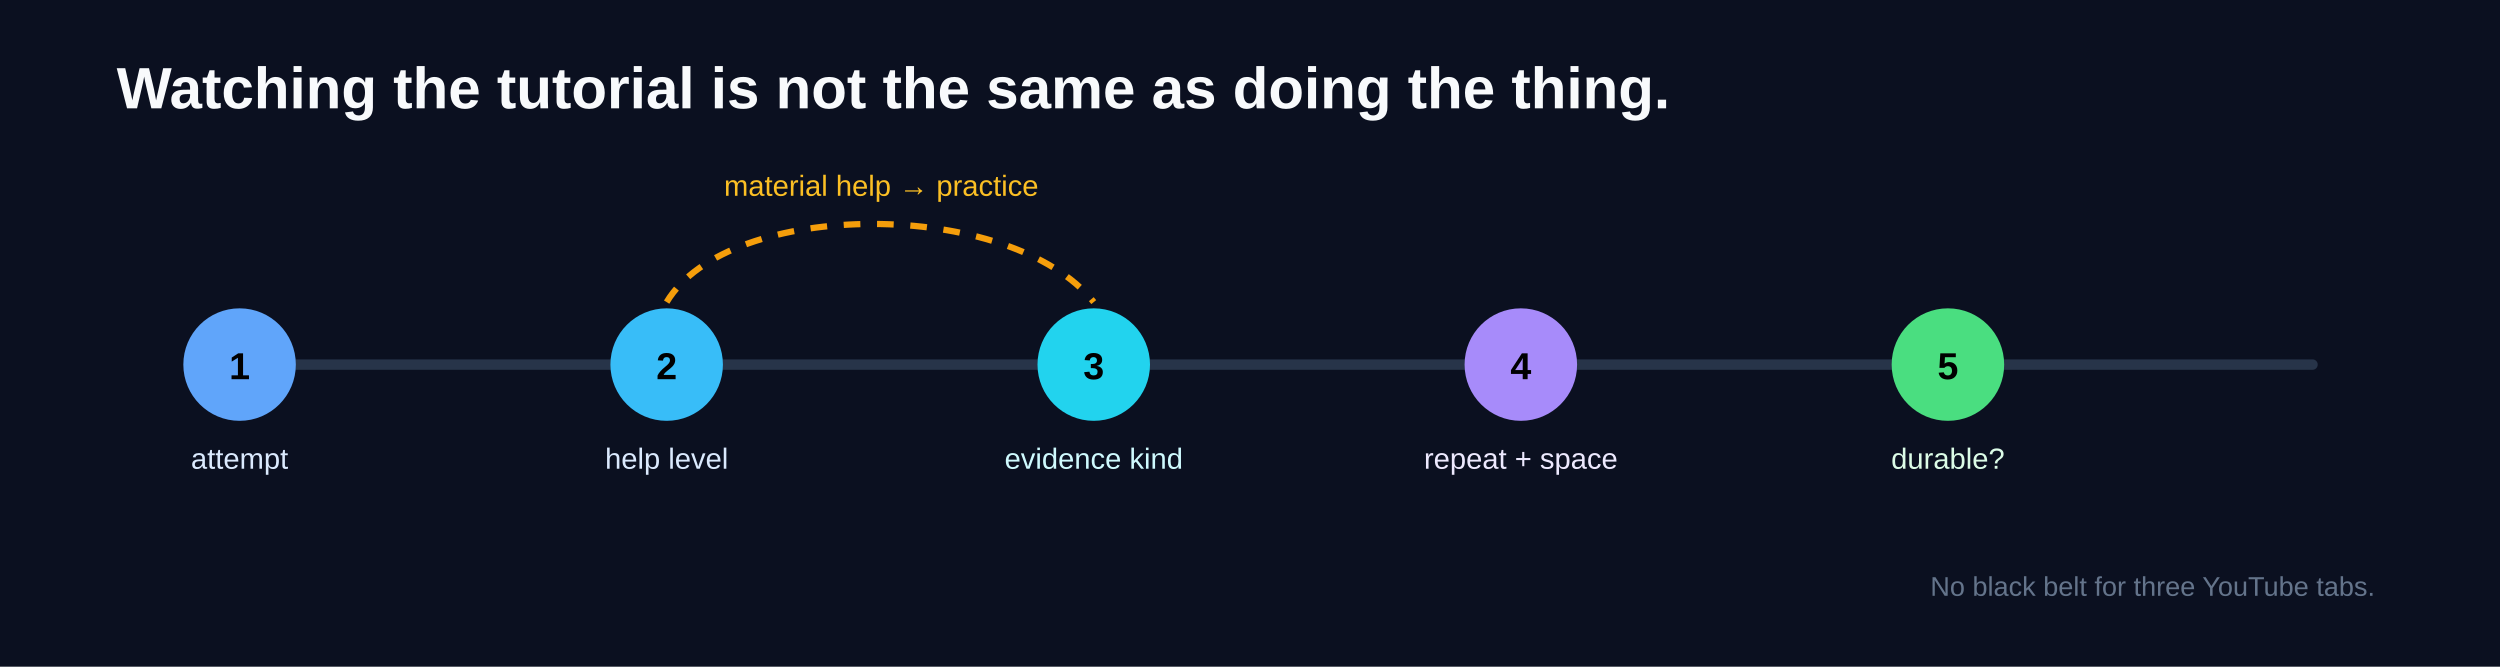
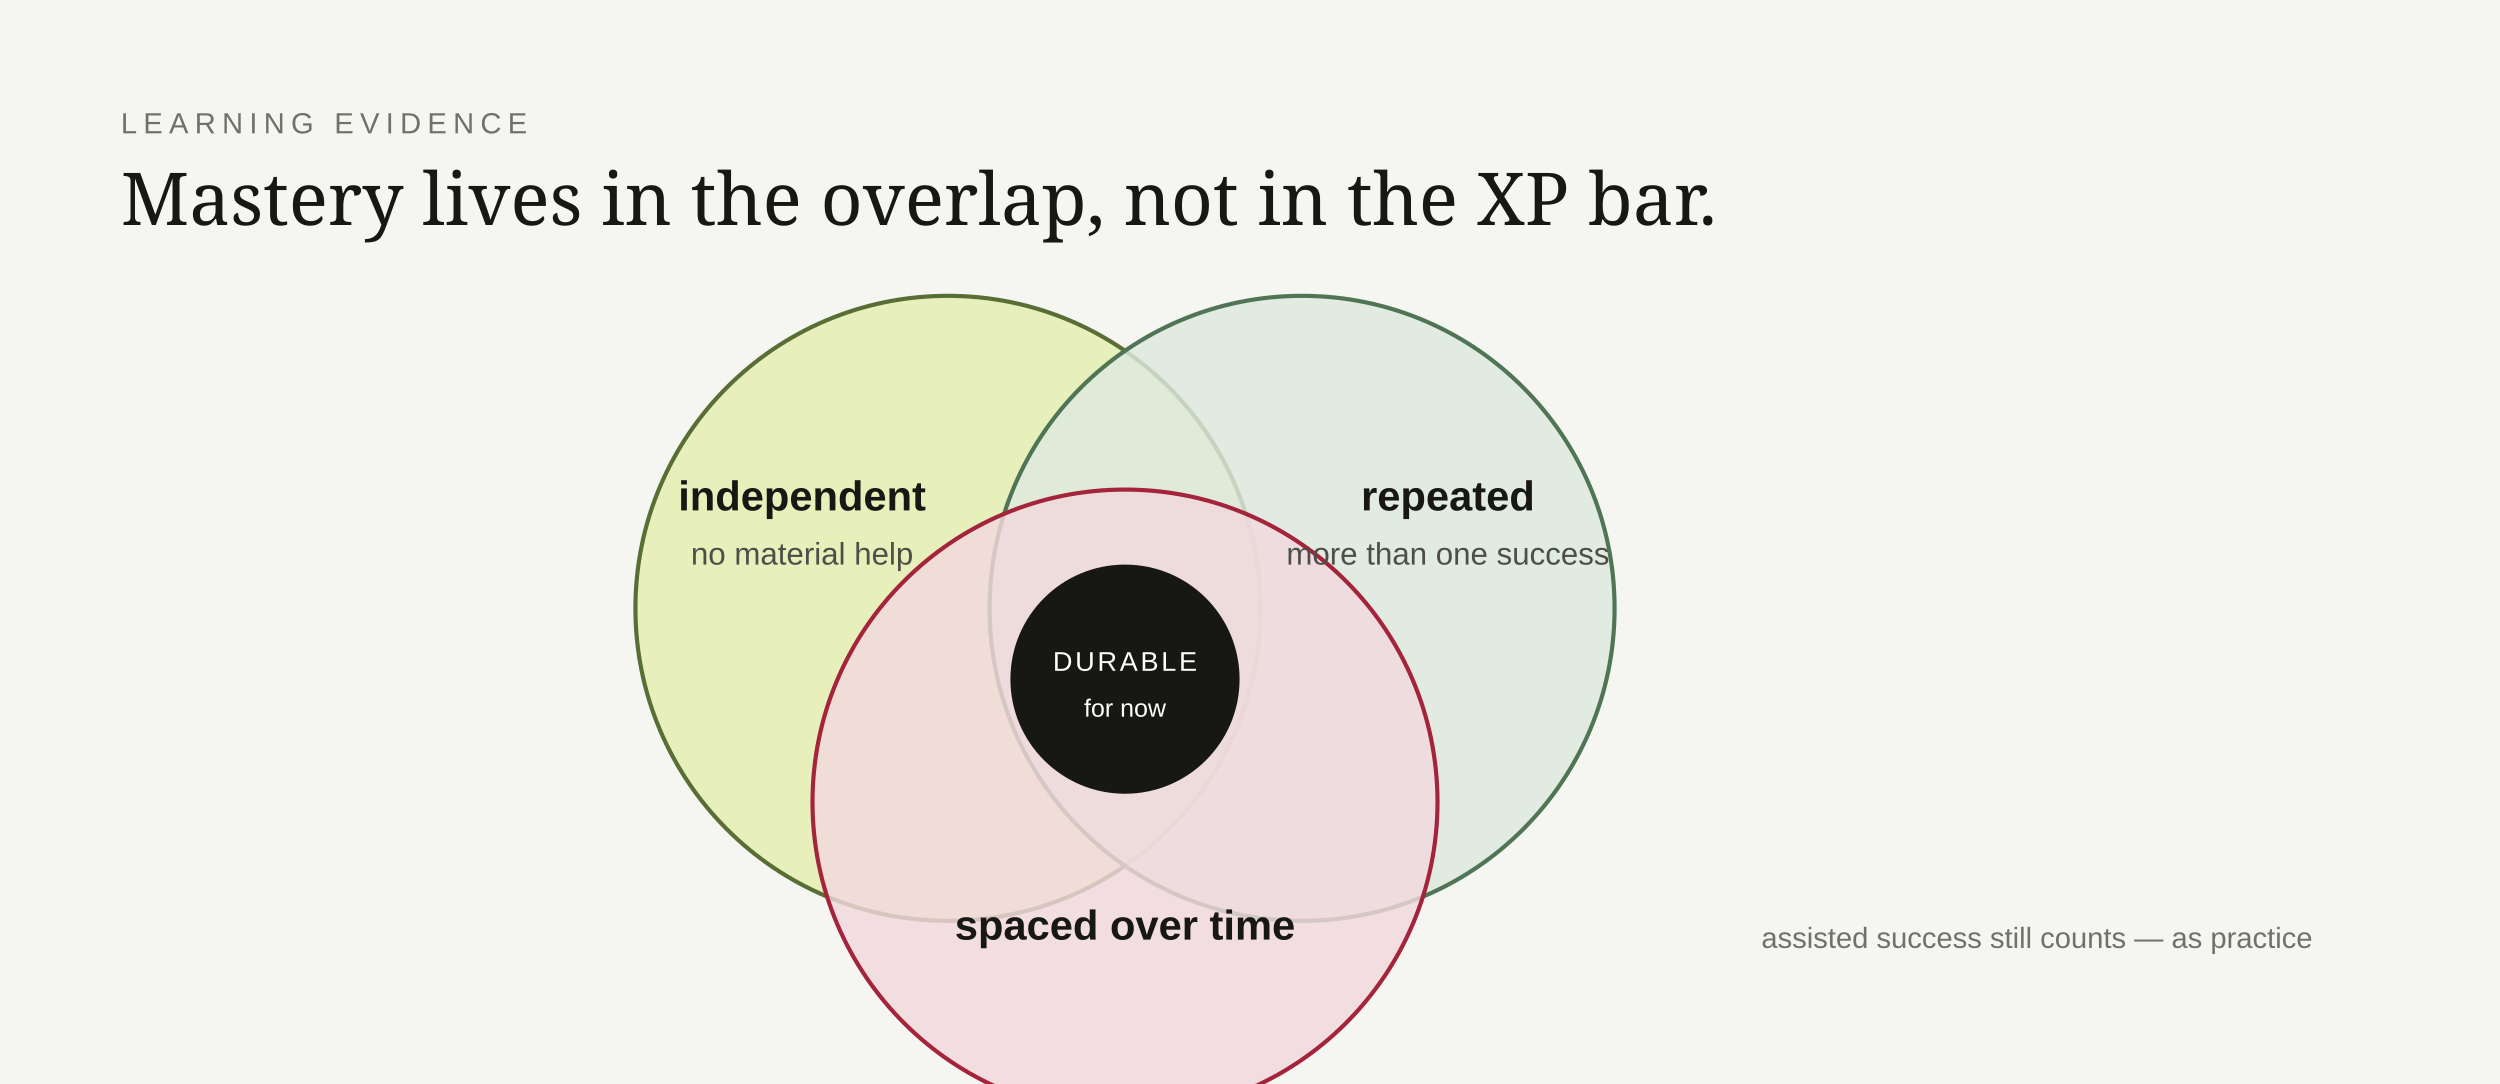
- <svg xmlns="http://www.w3.org/2000/svg" width="1200" height="320" viewBox="0 0 1200 320" role="img" aria-labelledby="t d">
-   <rect width="1200" height="320" fill="#0b1020" />
-   <text x="56" y="52" fill="#f8fafc" font-family="Arial,sans-serif" font-size="28" font-weight="700">Watching the tutorial is not the same as doing the thing.</text>
-   <path d="M92 175 H1110" stroke="#273449" stroke-width="5" stroke-linecap="round" />
-   <g font-family="Arial,sans-serif" text-anchor="middle">
-     <g transform="translate(115)">
-       <circle cy="175" r="27" fill="#60a5fa" />
-       <text y="182" font-size="18" font-weight="700">1</text>
-       <text y="225" fill="#dbeafe" font-size="14">attempt</text>
-     </g>
-     <g transform="translate(320)">
-       <circle cy="175" r="27" fill="#38bdf8" />
-       <text y="182" font-size="18" font-weight="700">2</text>
-       <text y="225" fill="#dbeafe" font-size="14">help level</text>
-     </g>
-     <g transform="translate(525)">
-       <circle cy="175" r="27" fill="#22d3ee" />
-       <text y="182" font-size="18" font-weight="700">3</text>
-       <text y="225" fill="#cffafe" font-size="14">evidence kind</text>
-     </g>
-     <g transform="translate(730)">
-       <circle cy="175" r="27" fill="#a78bfa" />
-       <text y="182" font-size="18" font-weight="700">4</text>
-       <text y="225" fill="#ede9fe" font-size="14">repeat + space</text>
-     </g>
-     <g transform="translate(935)">
-       <circle cy="175" r="27" fill="#4ade80" />
-       <text y="182" font-size="18" font-weight="700">5</text>
-       <text y="225" fill="#dcfce7" font-size="14">durable?</text>
-     </g>
-   </g>
-   <path d="M320 145 C350 95 485 95 525 145" fill="none" stroke="#f59e0b" stroke-width="3" stroke-dasharray="8 8" />
-   <text x="423" y="94" fill="#fbbf24" font-family="Arial,sans-serif" font-size="14" text-anchor="middle">material help → practice</text>
-   <text x="1140" y="286" fill="#64748b" font-family="Arial,sans-serif" font-size="13" text-anchor="end">No black belt for three YouTube tabs.</text>
+ <svg xmlns="http://www.w3.org/2000/svg" viewBox="0 0 1200 520" role="img" aria-labelledby="t d">
+   <rect width="1200" height="520" fill="#f5f5f1" />
+   <text x="58" y="64" fill="#71716a" font-family="Arial,sans-serif" font-size="14" letter-spacing="3">LEARNING EVIDENCE</text>
+   <text x="58" y="108" fill="#171714" font-family="Georgia,serif" font-size="35">Mastery lives in the overlap, not in the XP bar.</text>
+   <circle cx="455" cy="292" r="150" fill="#e4edb0" fill-opacity=".82" stroke="#596e35" stroke-width="2" />
+   <circle cx="625" cy="292" r="150" fill="#dce9de" fill-opacity=".82" stroke="#4f7555" stroke-width="2" />
+   <circle cx="540" cy="385" r="150" fill="#f1d9dc" fill-opacity=".82" stroke="#a4243b" stroke-width="2" />
+   <text x="385" y="245" text-anchor="middle" fill="#171714" font-family="Arial,sans-serif" font-size="20" font-weight="700">independent</text>
+   <text x="385" y="271" text-anchor="middle" fill="#4e4e48" font-family="Arial,sans-serif" font-size="15">no material help</text>
+   <text x="695" y="245" text-anchor="middle" fill="#171714" font-family="Arial,sans-serif" font-size="20" font-weight="700">repeated</text>
+   <text x="695" y="271" text-anchor="middle" fill="#4e4e48" font-family="Arial,sans-serif" font-size="15">more than one success</text>
+   <text x="540" y="451" text-anchor="middle" fill="#171714" font-family="Arial,sans-serif" font-size="20" font-weight="700">spaced over time</text>
+   <circle cx="540" cy="326" r="55" fill="#171714" />
+   <text x="540" y="322" text-anchor="middle" fill="#fff" font-family="Arial,sans-serif" font-size="13" letter-spacing="1.3">DURABLE</text>
+   <text x="540" y="344" text-anchor="middle" fill="#fff" font-family="Arial,sans-serif" font-size="12">for now</text>
+   <text x="1110" y="455" text-anchor="end" fill="#71716a" font-family="Arial,sans-serif" font-size="14">assisted success still counts — as practice</text>
</svg>
